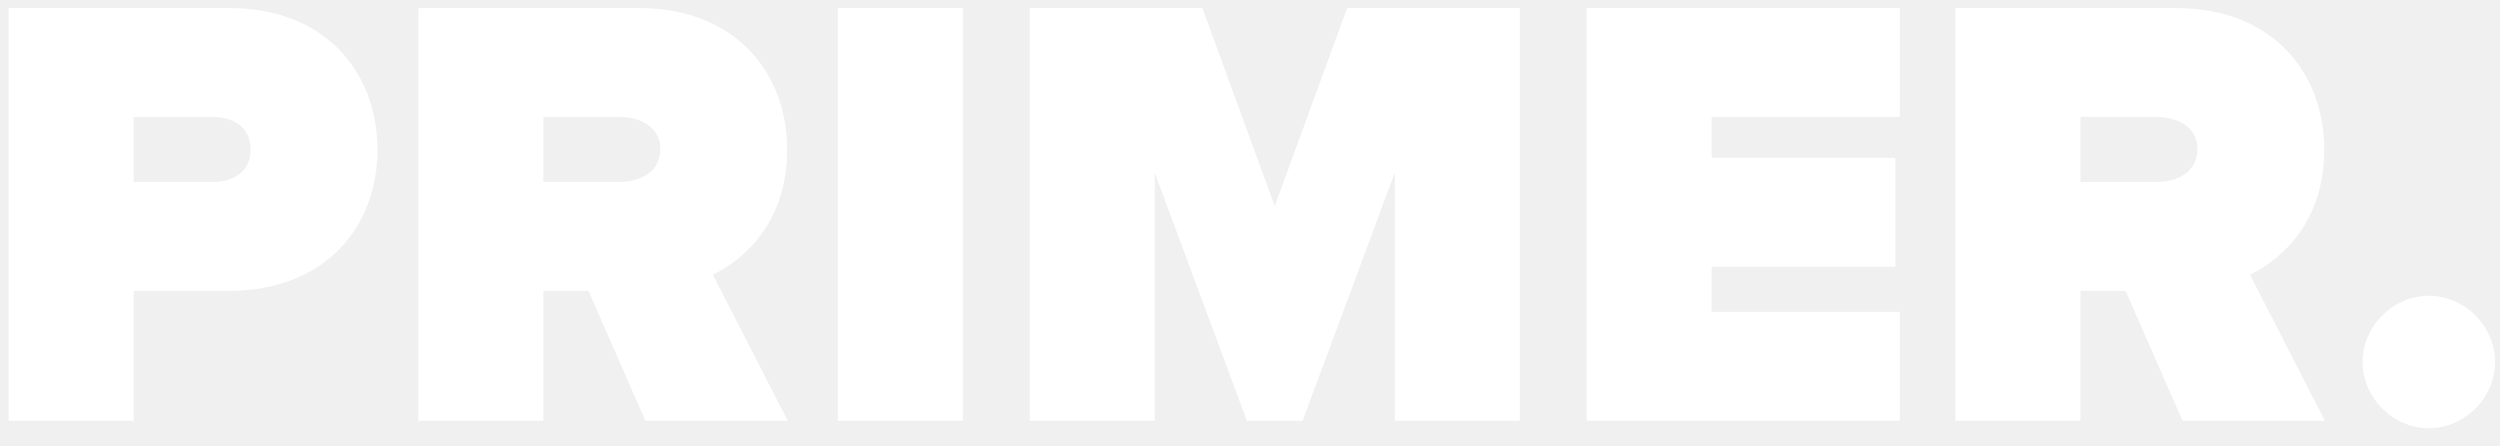
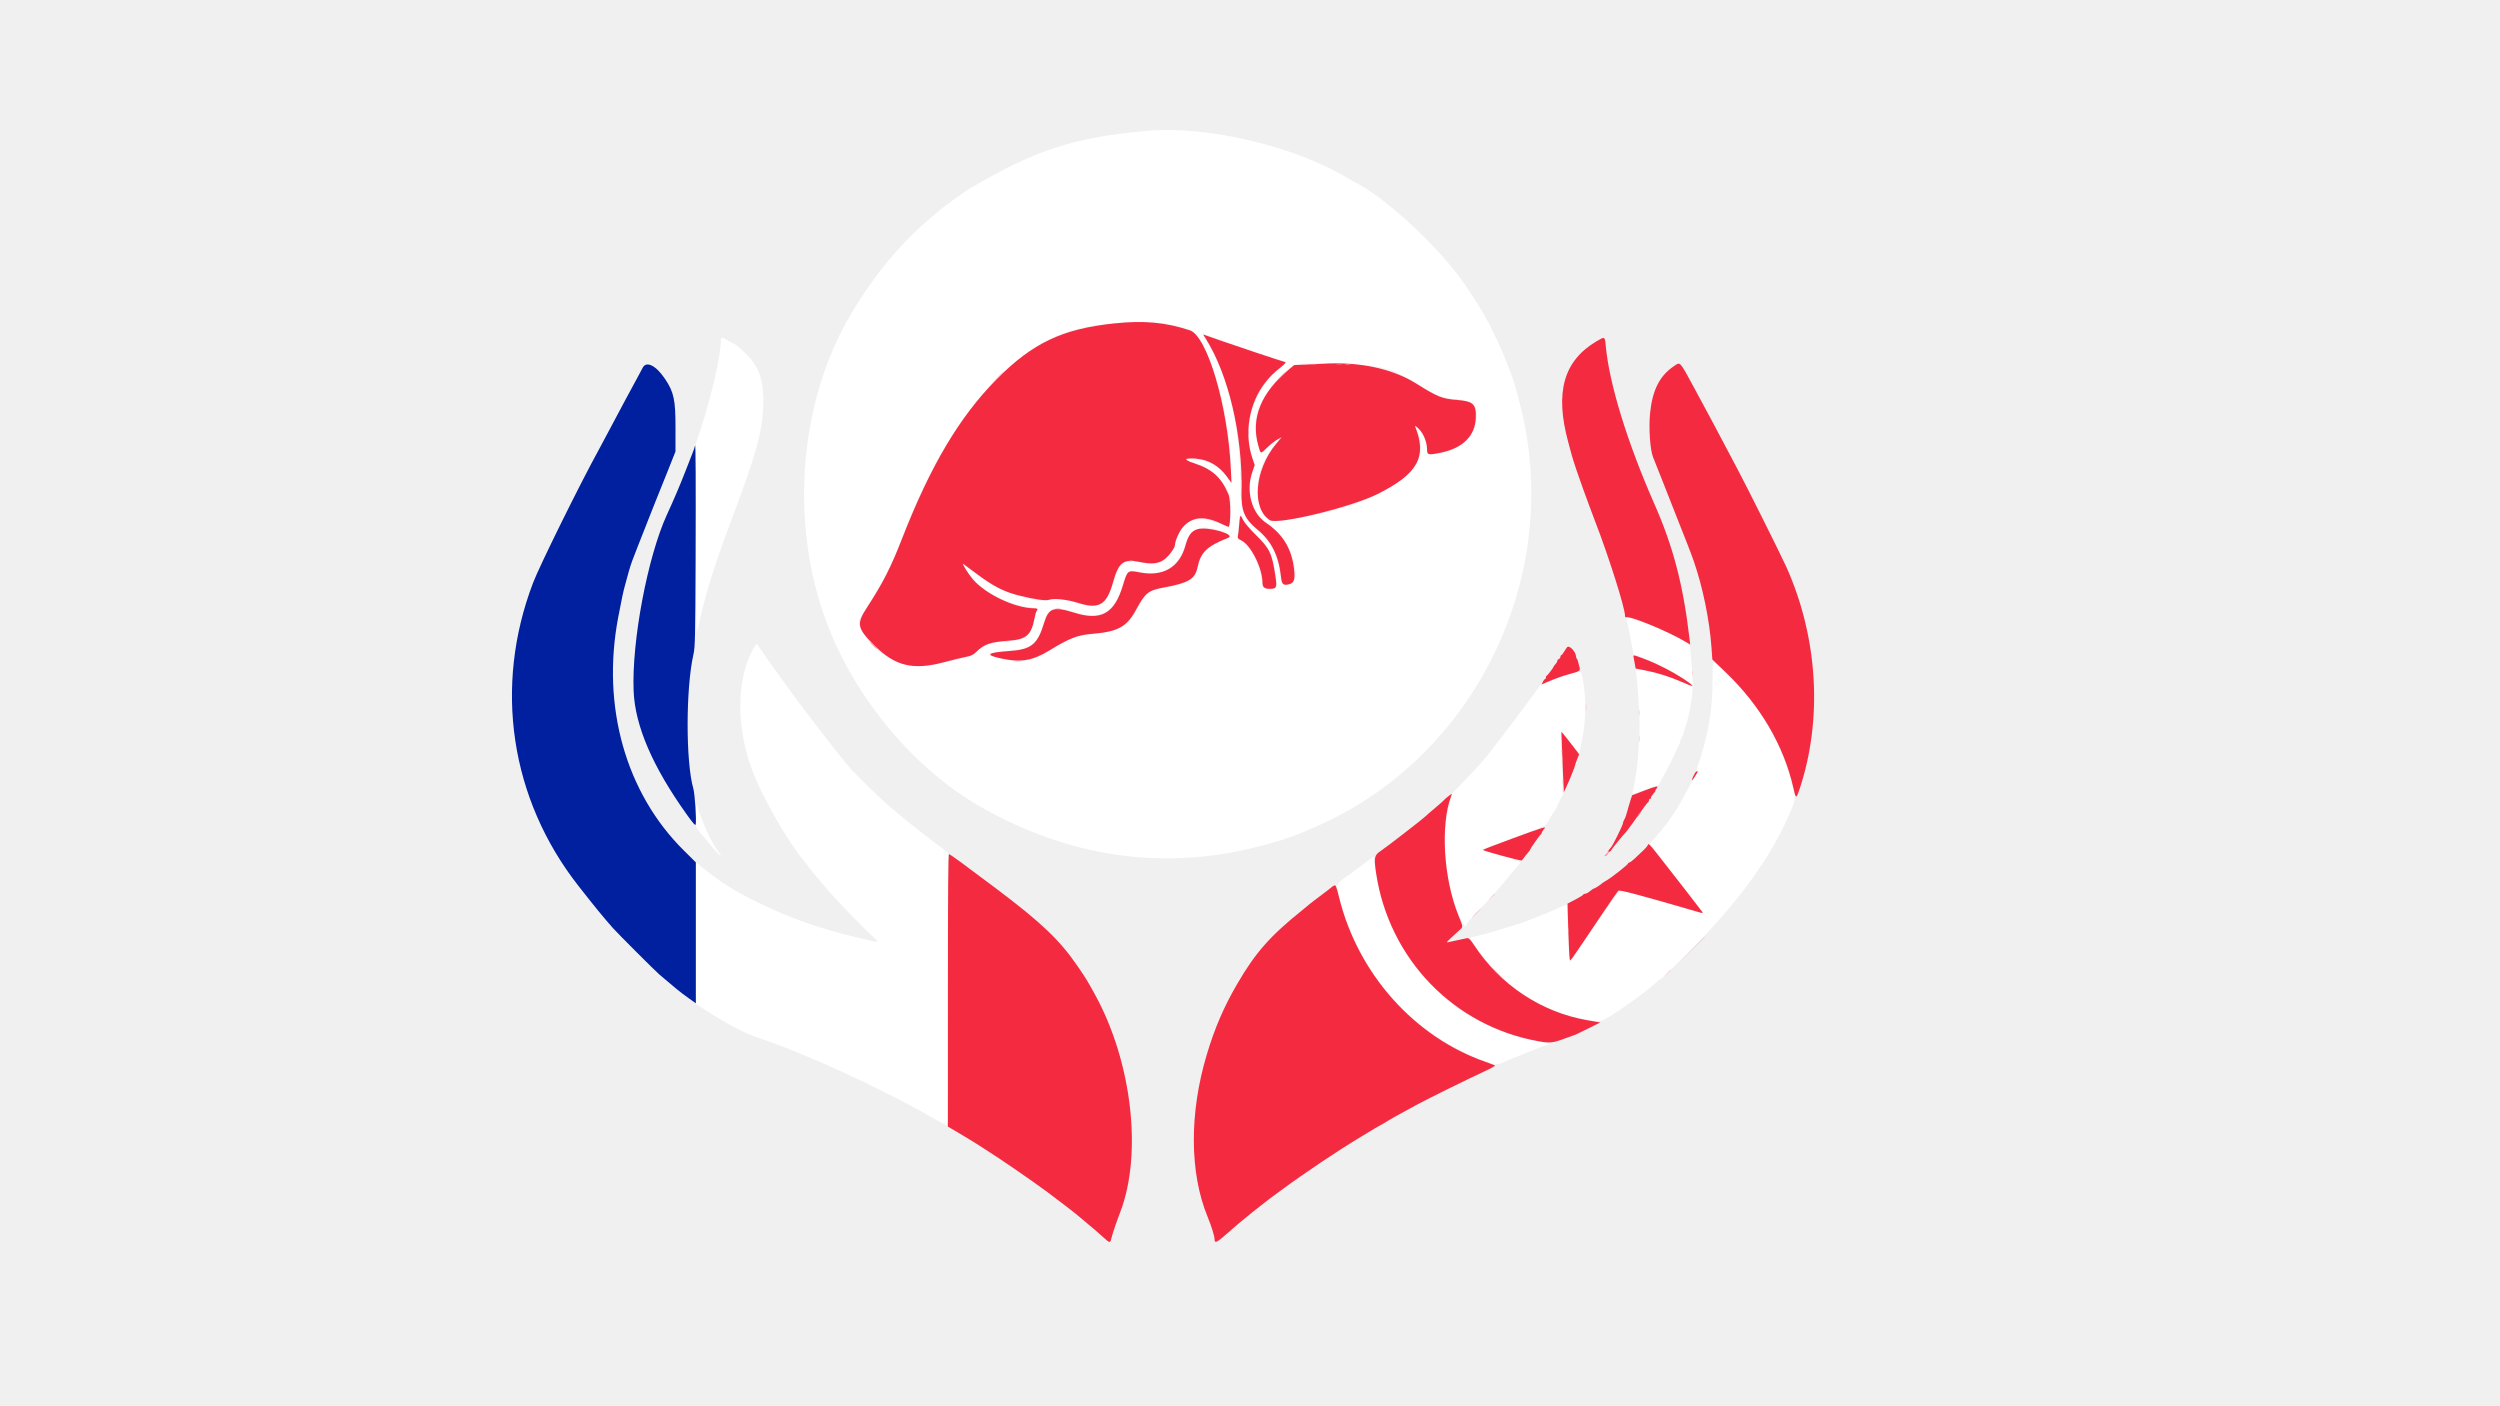
- <svg xmlns="http://www.w3.org/2000/svg" width="101px" height="18px" viewBox="0 0 101 18" version="1.1">
-   <defs />
-   <g id="Page-1" stroke="none" stroke-width="1" fill="#ffffff" fill-rule="evenodd">
-     <g id="logo" transform="translate(-1, -6)" fill="#ffffff">
-       <path d="M6.4,23 L1.35,23 L1.35,6.325 L10.25,6.325 C14.15,6.325 16.25,8.925 16.25,12.05 C16.25,15.15 14.15,17.75 10.25,17.75 L6.4,17.75 L6.4,23 Z M9.6,13.35 C10.45,13.35 11.125,12.925 11.125,12.05 C11.125,11.15 10.45,10.725 9.6,10.725 L6.4,10.725 L6.4,13.35 L9.6,13.35 Z M32.825,23 L27.075,23 L24.775,17.75 L22.95,17.75 L22.95,23 L17.9,23 L17.9,6.325 L26.8,6.325 C30.7,6.325 32.8,8.925 32.8,12.05 C32.8,14.925 31.125,16.45 29.8,17.1 L32.825,23 Z M26.025,13.35 C26.875,13.35 27.675,12.95 27.675,12.025 C27.675,11.125 26.875,10.725 26.025,10.725 L22.95,10.725 L22.95,13.35 L26.025,13.35 Z M39.9,23 L39.9,6.325 L34.85,6.325 L34.85,23 L39.9,23 Z M62.4,23 L62.4,6.325 L55.425,6.325 L52.5,14.325 L49.575,6.325 L42.6,6.325 L42.6,23 L47.65,23 L47.65,12.975 L51.375,23 L53.625,23 L57.35,12.975 L57.35,23 L62.4,23 Z M77.75,23 L77.75,18.6 L70.15,18.6 L70.15,16.775 L77.575,16.775 L77.575,12.375 L70.15,12.375 L70.15,10.725 L77.75,10.725 L77.75,6.325 L65.1,6.325 L65.1,23 L77.75,23 Z M94.925,23 L89.175,23 L86.875,17.75 L85.05,17.75 L85.05,23 L80,23 L80,6.325 L88.9,6.325 C92.8,6.325 94.9,8.925 94.9,12.05 C94.9,14.925 93.225,16.45 91.9,17.1 L94.925,23 Z M88.125,13.35 C88.975,13.35 89.775,12.95 89.775,12.025 C89.775,11.125 88.975,10.725 88.125,10.725 L85.05,10.725 L85.05,13.35 L88.125,13.35 Z M99.125,23.3 C100.575,23.3 101.8,22.075 101.8,20.625 C101.8,19.175 100.575,17.95 99.125,17.95 C97.675,17.95 96.45,19.175 96.45,20.625 C96.45,22.075 97.675,23.3 99.125,23.3 Z" id="PRIMER." />
-     </g>
+ <svg xmlns="http://www.w3.org/2000/svg" id="svg" version="1.1" width="400" height="224.89" viewBox="0 0 400 224.89">
+   <g id="svgg">
+     <path id="path0" d="M183.500 20.935 C 171.701 22.002,165.658 23.979,155.023 30.250 C 154.519 30.547,150.927 33.131,150.581 33.445 C 150.396 33.613,149.796 34.123,149.247 34.578 C 144.291 38.695,140.106 43.681,136.303 50.000 C 127.852 64.040,126.256 83.540,132.247 99.560 C 136.804 111.745,146.291 123.079,157.031 129.166 C 169.886 136.453,183.334 138.878,197.081 136.388 C 201.395 135.607,206.228 134.196,209.250 132.835 C 209.433 132.752,209.958 132.522,210.417 132.324 C 236.261 121.118,250.395 91.669,243.087 64.250 C 242.843 63.333,242.584 62.358,242.512 62.083 C 241.792 59.332,239.314 53.588,237.443 50.333 C 236.154 48.092,233.940 44.771,232.919 43.547 C 232.826 43.436,232.674 43.249,232.581 43.131 C 228.242 37.647,220.604 30.920,216.667 29.112 C 216.529 29.049,216.117 28.812,215.750 28.586 C 207.437 23.450,193.156 20.062,183.500 20.935 M187.917 52.053 C 191.096 52.859,191.368 53.079,192.873 56.083 C 195.197 60.719,197.000 69.299,197.000 75.723 L 197.000 77.399 196.527 76.658 C 195.358 74.826,193.470 73.655,191.495 73.537 C 189.537 73.419,189.436 73.548,191.083 74.062 C 194.222 75.039,197.000 78.056,197.000 80.486 C 197.000 81.495,196.633 84.519,196.517 84.457 C 192.212 82.129,189.235 82.779,188.311 86.250 C 187.464 89.430,185.780 90.657,183.026 90.099 C 179.672 89.419,179.145 89.788,178.004 93.614 C 177.030 96.877,175.658 97.572,172.319 96.493 C 170.425 95.880,168.951 95.710,167.952 95.990 C 165.544 96.664,160.033 94.698,156.068 91.749 L 154.132 90.309 154.523 91.030 C 156.089 93.911,160.166 96.404,164.467 97.110 L 166.122 97.382 165.895 97.816 C 165.771 98.055,165.668 98.373,165.668 98.524 C 165.665 99.189,164.942 101.055,164.484 101.576 C 163.844 102.305,163.371 102.446,160.864 102.651 C 158.502 102.845,157.360 103.258,156.250 104.323 C 155.668 104.881,155.382 105.007,154.000 105.310 C 153.129 105.501,151.554 105.890,150.500 106.175 C 145.371 107.561,140.125 105.322,137.830 100.765 C 137.165 99.446,137.137 99.557,138.765 97.006 C 141.384 92.899,142.878 89.946,144.418 85.833 C 151.039 68.142,161.083 55.896,171.417 52.915 C 176.360 51.490,184.096 51.085,187.917 52.053 M194.639 54.183 C 200.213 56.140,204.177 57.476,204.958 57.660 C 206.036 57.914,206.039 57.987,205.005 58.746 C 200.550 62.016,198.529 68.860,200.574 73.753 C 200.826 74.356,200.820 74.443,200.473 75.403 C 199.348 78.510,200.284 82.076,202.628 83.613 C 206.665 86.259,209.017 93.576,205.830 93.576 C 204.988 93.576,204.990 93.579,204.813 91.969 C 204.520 89.308,203.514 87.018,202.022 85.617 C 198.547 82.353,198.549 82.358,198.436 76.250 C 198.274 67.470,196.416 60.026,193.001 54.477 C 192.262 53.275,192.125 53.300,194.639 54.183 M115.333 54.625 C 115.331 56.883,113.762 63.653,112.005 68.985 L 111.333 71.023 111.345 86.220 C 111.351 94.578,111.417 101.267,111.492 101.083 C 111.566 100.900,111.792 100.000,111.994 99.083 C 112.580 96.413,113.467 93.312,114.590 90.000 C 115.549 87.170,116.030 85.832,117.255 82.583 C 120.943 72.798,121.983 69.054,122.116 65.083 C 122.239 61.417,121.712 59.399,120.111 57.417 C 119.501 56.661,117.665 55.000,117.440 55.000 C 117.389 55.000,116.966 54.775,116.500 54.500 C 115.417 53.861,115.333 53.870,115.333 54.625 M219.667 58.570 C 222.292 58.968,223.651 59.491,226.269 61.111 C 229.851 63.328,230.636 63.659,232.778 63.860 C 235.736 64.137,236.419 64.725,236.283 66.876 C 236.076 70.122,232.957 72.652,229.147 72.664 L 228.376 72.667 228.263 71.667 C 228.134 70.521,227.810 69.650,227.225 68.875 C 226.633 68.090,226.457 68.211,226.863 69.125 C 227.909 71.481,227.473 73.544,225.518 75.503 C 221.614 79.415,214.510 82.108,205.083 83.249 L 203.250 83.471 202.815 82.978 C 200.205 80.021,200.785 74.704,204.123 70.991 C 205.234 69.756,204.225 70.274,202.776 71.683 C 202.220 72.224,201.745 72.667,201.722 72.667 C 201.556 72.667,200.966 70.177,200.885 69.136 C 200.671 66.374,201.565 64.088,203.996 61.182 C 205.090 59.875,206.941 58.366,207.562 58.276 C 208.835 58.091,217.969 58.313,219.667 58.570 M201.013 85.588 C 202.935 87.488,203.372 88.251,203.838 90.519 C 204.428 93.396,204.440 93.898,203.926 94.132 C 203.273 94.429,202.010 94.244,201.997 93.848 C 201.895 90.831,199.635 86.333,198.220 86.333 C 197.951 86.333,197.950 86.208,198.194 83.950 L 198.389 82.150 198.872 83.049 C 199.157 83.581,200.033 84.619,201.013 85.588 M195.777 85.187 C 197.052 85.817,197.081 85.967,196.001 86.349 C 193.363 87.282,192.082 88.579,191.687 90.717 C 191.332 92.637,189.976 93.495,186.500 93.999 C 183.969 94.367,183.316 94.851,182.000 97.335 C 180.493 100.182,179.232 100.945,175.250 101.422 C 172.025 101.809,171.226 102.096,168.232 103.947 C 165.994 105.331,164.563 105.833,162.861 105.833 C 161.878 105.833,158.167 105.023,158.167 104.808 C 158.167 104.568,159.891 104.197,161.500 104.090 C 164.807 103.872,166.015 102.972,166.849 100.104 C 167.730 97.073,168.193 96.867,171.762 97.917 C 176.289 99.249,178.321 98.146,179.587 93.667 C 180.306 91.123,180.420 91.049,182.781 91.597 C 186.070 92.361,188.718 90.542,189.739 86.818 C 190.396 84.420,192.874 83.751,195.777 85.187 M260.244 99.125 C 260.305 99.285,260.590 100.626,260.877 102.105 L 261.397 104.793 262.324 105.083 C 264.536 105.775,267.308 107.205,270.380 109.238 L 270.843 109.545 270.760 107.981 C 270.641 105.754,270.502 103.985,270.406 103.495 C 270.272 102.812,265.850 100.565,262.379 99.416 C 260.357 98.746,260.083 98.709,260.244 99.125 M120.696 103.542 C 117.681 108.481,117.701 116.906,120.747 124.250 C 122.440 128.331,126.121 134.682,128.407 137.464 C 128.504 137.582,128.658 137.770,128.750 137.883 C 128.842 137.995,129.289 138.574,129.744 139.169 C 130.198 139.763,130.620 140.287,130.681 140.333 C 130.742 140.379,131.221 140.942,131.744 141.583 C 133.388 143.597,137.843 148.227,140.066 150.231 C 140.668 150.774,140.474 150.788,138.611 150.337 C 137.862 150.156,136.725 149.884,136.083 149.733 C 128.043 147.841,119.169 143.967,114.083 140.131 C 113.597 139.764,112.829 139.162,112.125 138.596 L 111.333 137.960 111.333 149.290 L 111.333 160.620 112.958 161.672 C 116.319 163.846,119.230 165.363,121.417 166.079 C 128.526 168.409,141.208 174.229,149.086 178.778 C 150.187 179.414,151.218 179.984,151.377 180.045 C 151.651 180.150,151.667 178.978,151.667 158.284 L 151.667 136.412 150.125 135.248 C 149.277 134.607,148.492 134.008,148.381 133.917 C 147.981 133.588,147.735 133.397,146.667 132.587 C 146.071 132.135,145.546 131.723,145.500 131.672 C 145.454 131.620,144.779 131.056,144.000 130.418 C 142.667 129.327,142.264 128.983,141.190 128.023 C 140.341 127.265,136.908 123.869,136.093 122.981 C 134.615 121.372,127.618 112.279,125.205 108.833 C 124.917 108.421,124.216 107.446,123.649 106.667 C 123.082 105.888,122.280 104.744,121.868 104.125 C 120.989 102.806,121.109 102.866,120.696 103.542 M274.090 106.155 C 274.038 106.240,274.001 107.309,274.009 108.530 C 274.029 111.764,273.663 115.252,273.059 117.583 C 272.916 118.133,272.770 118.741,272.734 118.934 C 272.698 119.127,272.559 119.596,272.425 119.976 C 272.291 120.356,272.210 120.667,272.246 120.667 C 272.281 120.667,272.093 121.262,271.827 121.989 C 271.433 123.071,271.389 123.321,271.589 123.364 C 271.769 123.403,271.644 123.699,271.107 124.500 C 270.708 125.096,270.092 126.146,269.740 126.833 C 268.411 129.423,266.875 131.686,264.958 133.876 L 263.973 135.002 267.111 139.015 C 272.349 145.713,272.693 146.167,272.521 146.167 C 272.429 146.167,269.481 145.346,265.969 144.344 C 262.457 143.341,259.456 142.498,259.299 142.469 C 259.060 142.425,253.006 151.043,251.522 153.541 C 251.079 154.285,251.066 154.195,250.893 149.419 C 250.802 146.900,250.694 144.805,250.654 144.765 C 250.613 144.724,250.065 144.941,249.435 145.247 C 248.806 145.552,247.569 146.080,246.687 146.418 C 245.805 146.757,244.718 147.182,244.271 147.364 C 243.824 147.545,243.337 147.723,243.188 147.759 C 243.039 147.795,241.702 148.200,240.217 148.658 C 238.732 149.116,237.345 149.523,237.134 149.563 C 236.923 149.603,236.397 149.725,235.965 149.836 L 235.180 150.036 235.778 150.976 C 240.021 157.640,247.487 162.458,254.917 163.326 C 256.024 163.455,256.129 163.437,256.984 162.965 C 258.938 161.887,263.727 158.416,265.292 156.944 C 265.590 156.664,265.833 156.491,265.833 156.559 C 265.833 156.627,267.696 154.823,269.972 152.550 C 278.260 144.273,283.559 136.942,286.617 129.521 C 287.295 127.876,287.303 127.640,286.752 125.588 C 284.875 118.587,281.723 113.159,276.612 108.125 C 274.463 106.009,274.273 105.860,274.090 106.155 M261.733 107.458 C 261.931 108.109,262.333 113.995,262.333 116.233 C 262.333 118.627,261.994 122.786,261.654 124.554 C 261.563 125.029,261.449 125.679,261.401 126.000 C 261.353 126.321,261.278 126.708,261.234 126.861 C 261.170 127.081,261.591 126.976,263.269 126.351 L 265.386 125.565 266.038 124.407 C 266.879 122.915,268.833 118.900,268.833 118.665 C 268.833 118.565,268.961 118.243,269.118 117.950 C 269.274 117.657,269.388 117.365,269.371 117.302 C 269.354 117.240,269.458 116.865,269.602 116.469 C 270.137 114.998,270.608 112.752,270.758 110.962 L 270.838 110.008 269.961 109.563 C 266.960 108.043,261.485 106.642,261.733 107.458 M251.000 107.936 C 250.221 108.167,248.871 108.659,248.000 109.031 L 246.417 109.707 244.750 111.969 C 242.950 114.412,239.611 118.812,238.014 120.846 C 237.469 121.540,235.969 123.200,234.680 124.534 L 232.338 126.960 231.922 128.676 C 230.568 134.269,231.077 140.444,233.375 146.292 C 233.975 147.820,234.667 148.652,234.667 147.846 C 234.667 147.762,235.400 146.918,236.297 145.971 C 239.129 142.981,239.740 142.297,241.330 140.333 C 242.184 139.279,243.014 138.299,243.173 138.155 C 243.441 137.913,243.222 137.824,240.357 137.008 C 238.648 136.521,237.197 136.076,237.132 136.019 C 237.068 135.962,239.257 135.097,241.998 134.098 C 247.909 131.943,247.131 132.371,248.087 130.750 C 248.520 130.017,248.958 129.362,249.062 129.294 C 249.165 129.227,249.189 129.171,249.114 129.169 C 249.039 129.168,249.226 128.698,249.531 128.125 L 250.083 127.083 249.959 123.750 C 249.890 121.917,249.853 119.650,249.875 118.714 L 249.917 117.010 251.292 118.776 C 252.048 119.747,252.667 120.513,252.668 120.479 C 252.668 120.445,252.858 119.554,253.090 118.500 C 253.835 115.117,253.833 111.069,253.086 108.000 C 253.053 107.862,253.020 107.694,253.013 107.625 C 252.992 107.418,252.490 107.496,251.000 107.936 M111.333 130.534 C 111.333 132.255,111.366 132.456,111.708 132.837 C 111.915 133.066,112.383 133.627,112.749 134.085 C 113.415 134.917,113.633 135.172,114.740 136.417 C 115.506 137.277,115.502 137.025,114.734 135.956 C 114.099 135.071,113.255 133.462,112.704 132.083 C 111.838 129.919,111.667 129.434,111.667 129.154 C 111.667 128.989,111.592 128.807,111.500 128.750 C 111.393 128.684,111.333 129.318,111.333 130.534 M218.980 137.647 C 218.557 137.979,217.228 138.962,216.027 139.833 C 213.532 141.643,213.710 141.175,214.428 144.031 C 217.314 155.518,225.701 165.075,236.750 169.466 C 239.515 170.565,239.128 170.560,241.579 169.532 C 242.773 169.032,244.012 168.525,244.333 168.407 C 244.654 168.289,245.479 167.961,246.167 167.680 C 246.854 167.398,247.510 167.168,247.625 167.167 C 248.387 167.165,247.559 166.872,246.125 166.635 C 232.439 164.381,221.695 152.883,219.991 138.667 C 219.886 137.796,219.789 137.074,219.775 137.063 C 219.761 137.052,219.404 137.315,218.980 137.647 " stroke="none" fill="#ffffff" fill-rule="evenodd" />
+     <path id="path1" d="M102.828 58.844 C 102.638 59.216,102.347 59.762,102.181 60.057 C 101.646 61.010,98.513 66.853,97.253 69.250 C 96.722 70.258,96.082 71.458,95.829 71.917 C 92.821 77.378,86.348 90.481,85.291 93.250 C 78.945 109.870,81.633 127.821,92.554 141.750 C 95.249 145.188,96.554 146.783,98.071 148.495 C 98.839 149.362,104.829 155.352,105.498 155.921 C 105.818 156.194,106.381 156.669,106.748 156.977 C 107.116 157.285,107.780 157.844,108.224 158.219 C 108.668 158.594,109.549 159.266,110.182 159.712 L 111.333 160.523 111.333 149.251 L 111.333 137.979 109.448 136.114 C 100.109 126.880,96.201 113.013,98.917 98.750 C 99.507 95.652,99.712 94.688,100.017 93.583 C 100.194 92.942,100.462 91.967,100.613 91.417 C 100.763 90.867,101.018 90.079,101.178 89.667 C 101.339 89.254,101.745 88.204,102.080 87.333 C 102.416 86.462,102.830 85.412,103.000 85.000 C 103.170 84.587,103.582 83.537,103.917 82.667 C 104.251 81.796,104.667 80.746,104.841 80.333 C 105.015 79.921,105.814 77.933,106.617 75.917 L 108.076 72.250 108.080 68.417 C 108.084 63.984,107.822 62.751,106.433 60.667 C 104.976 58.481,103.416 57.692,102.828 58.844 M111.203 71.330 C 111.183 71.466,111.017 71.953,110.835 72.413 C 110.652 72.874,110.094 74.300,109.595 75.583 C 108.767 77.709,107.836 79.891,106.714 82.333 C 103.615 89.079,101.052 102.655,101.381 110.583 C 101.611 116.136,104.399 122.625,109.827 130.245 C 110.878 131.721,111.264 132.154,111.310 131.912 C 111.452 131.175,111.179 127.027,110.932 126.167 C 109.704 121.893,109.718 110.096,110.958 104.667 C 111.212 103.552,111.249 101.932,111.294 89.667 C 111.339 77.311,111.306 70.637,111.203 71.330 " stroke="none" fill="#00209f" fill-rule="evenodd" />
+     <path id="path2" d="M178.250 51.751 C 169.990 52.622,165.217 54.886,159.500 60.649 C 153.543 66.653,148.907 74.454,144.337 86.167 C 142.499 90.876,141.288 93.252,138.684 97.259 C 137.005 99.842,137.145 100.531,139.909 103.275 C 143.236 106.578,146.045 107.264,150.948 105.973 C 152.398 105.591,154.033 105.195,154.583 105.092 C 155.377 104.944,155.716 104.776,156.228 104.279 C 157.489 103.053,158.416 102.735,161.366 102.516 C 164.220 102.305,165.001 101.629,165.522 98.917 C 165.627 98.367,165.778 97.845,165.857 97.758 C 166.123 97.464,166.002 97.333,165.458 97.330 C 162.404 97.309,157.727 95.096,155.655 92.692 C 154.947 91.869,153.801 90.024,154.122 90.222 C 154.223 90.285,155.088 90.925,156.046 91.646 C 158.951 93.833,160.595 94.679,163.167 95.311 C 165.658 95.923,167.320 96.154,167.866 95.964 C 168.671 95.683,170.770 95.918,172.616 96.496 C 175.857 97.510,177.070 96.772,178.083 93.167 C 178.987 89.951,179.737 89.381,182.359 89.913 C 184.250 90.297,185.304 90.200,186.220 89.560 C 186.977 89.030,188.000 87.648,188.000 87.154 C 188.000 86.528,188.725 84.937,189.299 84.301 C 190.773 82.669,192.662 82.498,195.316 83.756 C 195.994 84.077,196.567 84.320,196.590 84.295 C 196.951 83.903,196.926 79.980,196.556 79.102 C 195.419 76.400,193.973 75.078,191.142 74.150 C 189.229 73.524,189.361 73.228,191.475 73.403 C 193.387 73.561,195.027 74.525,196.283 76.228 L 197.037 77.250 196.924 74.917 C 196.440 64.894,193.135 53.754,190.378 52.853 C 186.418 51.558,183.016 51.249,178.250 51.751 M192.902 54.143 C 196.571 59.956,198.836 69.616,198.646 78.648 C 198.580 81.768,199.105 83.011,201.228 84.763 C 203.433 86.581,204.584 88.887,204.956 92.231 C 205.099 93.523,205.323 93.729,206.298 93.467 C 207.019 93.274,207.216 92.735,207.077 91.339 C 206.735 87.891,205.351 85.534,202.562 83.652 C 200.249 82.091,199.302 78.567,200.372 75.500 L 200.750 74.417 200.385 73.333 C 199.021 69.284,199.843 64.494,202.474 61.167 C 203.239 60.198,203.746 59.704,205.056 58.650 C 205.534 58.265,205.772 57.976,205.640 57.939 C 204.793 57.705,198.197 55.511,195.626 54.608 L 192.502 53.510 192.902 54.143 M255.417 54.622 C 250.158 57.758,248.755 62.788,250.919 70.750 C 251.168 71.667,251.432 72.642,251.505 72.917 C 251.716 73.708,252.755 76.782,253.334 78.333 C 253.626 79.112,254.050 80.271,254.278 80.908 C 254.506 81.545,254.942 82.708,255.247 83.492 C 257.347 88.889,260.000 97.260,260.000 98.492 C 260.000 98.690,260.064 98.813,260.142 98.765 C 260.653 98.450,266.708 100.922,269.599 102.627 L 270.429 103.116 270.289 101.933 C 269.306 93.585,267.700 87.444,264.751 80.750 C 260.356 70.775,257.477 61.425,256.913 55.292 C 256.776 53.805,256.783 53.808,255.417 54.622 M209.072 58.323 L 207.061 58.417 206.218 59.123 C 201.749 62.868,200.115 66.900,201.314 71.224 C 201.720 72.687,201.666 72.671,202.715 71.641 C 203.214 71.151,203.950 70.566,204.351 70.342 L 205.081 69.933 204.165 71.037 C 200.713 75.202,200.220 81.411,203.197 83.230 C 204.462 84.002,216.207 81.145,220.417 79.041 C 226.853 75.824,228.362 73.112,226.422 68.250 C 226.338 68.040,226.543 68.164,226.976 68.584 C 227.766 69.352,228.333 70.742,228.333 71.913 C 228.333 72.801,228.537 72.847,230.569 72.417 C 234.063 71.677,235.985 69.772,236.120 66.917 C 236.225 64.679,235.745 64.207,233.148 63.995 C 230.705 63.796,230.048 63.533,226.596 61.372 C 222.736 58.957,217.420 57.833,211.583 58.198 C 211.308 58.216,210.178 58.272,209.072 58.323 M267.833 58.580 C 265.539 60.128,264.381 62.416,264.010 66.133 C 263.775 68.488,264.021 72.029,264.497 73.167 C 264.670 73.579,265.222 74.967,265.724 76.250 C 266.226 77.533,267.201 80.008,267.890 81.750 C 270.236 87.675,270.523 88.416,270.990 89.750 C 272.419 93.826,273.520 99.172,273.834 103.554 L 273.975 105.524 276.063 107.520 C 281.615 112.827,285.422 119.311,286.932 126.031 C 287.335 127.826,287.392 127.848,287.885 126.388 C 291.663 115.185,290.903 102.060,285.818 90.715 C 284.976 88.837,279.196 77.266,277.968 75.000 C 277.645 74.404,276.871 72.942,276.249 71.750 C 275.113 69.575,272.895 65.425,271.172 62.250 C 268.665 57.630,268.884 57.871,267.833 58.580 M198.272 83.940 C 198.211 84.733,198.118 85.553,198.065 85.763 C 197.985 86.081,198.081 86.201,198.635 86.484 C 200.187 87.276,202.000 90.925,202.000 93.256 C 202.000 93.942,202.334 94.212,203.182 94.212 C 204.257 94.212,204.342 94.016,204.064 92.176 C 203.509 88.511,203.164 87.786,200.924 85.583 C 199.923 84.600,199.096 83.628,198.906 83.213 C 198.457 82.234,198.398 82.303,198.272 83.940 M191.603 84.672 C 190.610 84.970,190.125 85.638,189.645 87.373 C 188.696 90.796,186.067 92.309,182.329 91.582 C 180.423 91.212,180.404 91.228,179.668 93.667 C 178.305 98.184,176.168 99.385,171.891 98.034 C 168.594 96.994,167.784 97.266,167.058 99.659 C 166.002 103.137,165.020 103.926,161.439 104.171 C 158.014 104.405,157.552 104.758,159.958 105.304 C 163.243 106.050,165.171 105.745,167.954 104.039 C 171.127 102.096,172.406 101.601,174.750 101.411 C 178.864 101.078,180.288 100.298,181.769 97.567 C 183.262 94.813,183.700 94.465,186.280 93.986 C 190.206 93.257,191.206 92.650,191.601 90.756 C 192.100 88.366,193.106 87.398,196.494 86.052 C 197.860 85.509,193.200 84.194,191.603 84.672 M250.742 103.548 C 250.645 103.659,250.423 103.994,250.247 104.292 C 250.072 104.590,249.869 104.833,249.797 104.833 C 249.725 104.833,249.667 104.948,249.667 105.089 C 249.667 105.229,249.554 105.387,249.417 105.440 C 249.279 105.492,249.167 105.635,249.167 105.756 C 249.167 105.877,249.035 106.107,248.875 106.268 C 248.715 106.428,248.583 106.602,248.583 106.655 C 248.582 106.789,247.610 108.071,247.458 108.139 C 247.390 108.169,247.333 108.301,247.333 108.431 C 247.333 108.560,247.270 108.667,247.193 108.667 C 247.116 108.667,246.968 108.855,246.863 109.084 L 246.673 109.502 247.295 109.232 C 248.795 108.581,249.844 108.202,251.167 107.833 C 252.925 107.343,252.902 107.364,252.649 106.480 C 252.534 106.078,252.435 105.700,252.428 105.639 C 252.422 105.578,252.360 105.472,252.292 105.403 C 252.223 105.334,252.167 105.182,252.167 105.066 C 252.167 104.312,251.082 103.156,250.742 103.548 M261.398 105.292 C 261.448 105.544,261.535 106.022,261.592 106.355 L 261.696 106.960 263.140 107.240 C 265.181 107.636,267.145 108.251,269.068 109.097 C 270.866 109.889,271.162 109.933,270.303 109.282 C 268.487 107.907,265.198 106.175,262.679 105.266 C 261.214 104.737,261.287 104.736,261.398 105.292 M249.910 119.583 C 249.961 120.958,250.051 123.133,250.110 124.417 L 250.218 126.750 250.684 125.750 C 251.195 124.655,252.022 122.586,252.032 122.380 C 252.035 122.308,252.177 121.897,252.347 121.466 L 252.655 120.683 251.667 119.383 C 251.123 118.668,250.484 117.858,250.248 117.583 L 249.818 117.083 249.910 119.583 M271.377 123.473 C 271.189 123.589,270.593 124.833,270.726 124.833 C 270.830 124.833,271.697 123.474,271.633 123.410 C 271.600 123.378,271.485 123.406,271.377 123.473 M262.943 126.552 L 261.136 127.250 260.841 128.167 C 260.679 128.671,260.450 129.458,260.334 129.917 C 260.217 130.375,260.019 130.916,259.894 131.119 C 259.769 131.322,259.667 131.595,259.667 131.724 C 259.667 132.006,258.089 135.213,257.791 135.537 C 257.310 136.061,257.129 136.526,257.496 136.297 C 257.682 136.181,257.833 136.039,257.833 135.980 C 257.833 135.880,259.603 133.703,260.120 133.167 C 260.340 132.938,261.726 131.039,263.038 129.167 C 263.327 128.754,263.625 128.392,263.699 128.361 C 263.773 128.331,263.833 128.199,263.833 128.069 C 263.833 127.940,263.908 127.833,264.000 127.833 C 264.092 127.833,264.167 127.735,264.167 127.615 C 264.167 127.495,264.335 127.215,264.542 126.994 C 264.748 126.772,264.897 126.552,264.874 126.504 C 264.850 126.456,264.943 126.285,265.080 126.125 C 265.475 125.664,264.998 125.759,262.943 126.552 M231.667 127.457 C 231.346 127.706,231.061 127.959,231.034 128.019 C 231.008 128.078,230.370 128.642,229.618 129.271 C 228.865 129.901,228.175 130.502,228.083 130.607 C 227.825 130.903,221.698 135.642,220.932 136.139 C 219.886 136.816,219.803 137.214,220.181 139.718 C 222.255 153.441,232.593 164.149,246.126 166.590 C 247.961 166.921,248.471 166.871,250.333 166.173 C 251.112 165.881,251.825 165.627,251.917 165.608 C 252.008 165.589,252.974 165.129,254.062 164.584 L 256.041 163.595 253.979 163.237 C 246.608 161.957,240.066 157.622,235.862 151.233 C 235.282 150.351,235.000 150.061,234.759 150.098 C 234.581 150.125,233.906 150.268,233.259 150.417 C 231.669 150.781,231.500 150.812,231.500 150.738 C 231.500 150.678,232.381 149.841,233.519 148.818 C 234.119 148.280,234.126 148.378,233.357 146.493 C 230.975 140.652,230.439 131.959,232.180 127.381 C 232.359 126.910,232.373 126.908,231.667 127.457 M242.056 134.138 C 239.383 135.116,237.227 135.949,237.266 135.988 C 237.448 136.171,243.423 137.791,243.498 137.677 C 243.655 137.437,244.414 136.474,244.625 136.248 C 244.740 136.124,244.833 135.981,244.833 135.928 C 244.833 135.791,246.363 133.604,246.544 133.481 C 246.627 133.425,246.692 133.313,246.687 133.231 C 246.683 133.150,246.826 132.915,247.005 132.708 C 247.482 132.160,247.385 132.188,242.056 134.138 M263.667 135.166 C 263.667 135.280,263.310 135.708,262.875 136.117 C 262.440 136.526,261.812 137.117,261.481 137.430 C 261.149 137.744,260.793 138.000,260.689 138.000 C 260.585 138.000,260.500 138.063,260.500 138.140 C 260.500 138.321,257.929 140.359,257.075 140.853 C 256.713 141.063,256.379 141.276,256.333 141.326 C 256.137 141.540,255.167 142.167,255.033 142.167 C 254.952 142.167,254.667 142.354,254.401 142.583 C 254.135 142.812,253.785 143.000,253.625 143.000 C 253.465 143.000,253.333 143.058,253.333 143.130 C 253.333 143.201,252.764 143.556,252.069 143.919 L 250.804 144.578 250.925 148.714 C 250.991 150.989,251.092 153.065,251.148 153.327 C 251.263 153.866,250.682 154.654,256.000 146.750 C 257.481 144.550,258.789 142.650,258.908 142.527 C 259.109 142.320,262.363 143.182,271.962 145.986 C 272.371 146.106,272.478 146.096,272.391 145.948 C 272.293 145.782,267.814 140.014,264.976 136.400 C 264.040 135.207,263.667 134.856,263.667 135.166 M151.667 158.461 L 151.667 180.255 153.625 181.410 C 154.702 182.046,155.771 182.693,156.000 182.849 C 156.229 183.005,156.979 183.487,157.667 183.920 C 160.047 185.418,164.995 188.817,167.583 190.733 C 169.290 191.996,172.249 194.278,172.549 194.563 C 172.660 194.667,173.385 195.277,174.160 195.918 C 174.936 196.559,175.937 197.421,176.385 197.833 C 177.591 198.944,177.626 198.952,177.820 198.129 C 178.003 197.358,178.542 195.769,179.248 193.917 C 182.801 184.605,181.121 169.990,175.263 159.250 C 174.044 157.015,173.730 156.500,172.407 154.572 C 169.536 150.390,166.639 147.632,159.333 142.128 C 154.433 138.436,152.010 136.667,151.853 136.667 C 151.716 136.667,151.667 142.481,151.667 158.461 M213.412 141.708 C 213.231 141.807,213.046 141.935,213.000 141.993 C 212.954 142.050,212.186 142.643,211.293 143.310 C 210.399 143.976,209.574 144.611,209.459 144.719 C 209.344 144.828,208.875 145.217,208.416 145.583 C 203.249 149.717,200.862 152.420,197.941 157.449 C 195.798 161.139,194.362 164.477,193.080 168.750 C 190.274 178.109,190.325 187.665,193.219 194.694 C 193.855 196.238,194.333 197.790,194.333 198.307 C 194.333 198.970,194.663 198.824,196.198 197.483 C 198.225 195.712,198.431 195.537,199.417 194.749 C 199.875 194.383,200.287 194.043,200.333 193.994 C 200.379 193.944,200.903 193.532,201.498 193.077 C 202.093 192.622,202.666 192.175,202.771 192.083 C 202.877 191.992,203.140 191.790,203.357 191.636 C 203.573 191.481,204.237 190.993,204.833 190.552 C 208.666 187.712,214.147 184.039,217.894 181.799 C 218.706 181.314,219.643 180.746,219.977 180.538 C 220.310 180.330,220.696 180.110,220.833 180.050 C 220.971 179.990,221.369 179.763,221.719 179.545 C 222.710 178.927,223.354 178.567,226.839 176.677 C 228.456 175.801,235.243 172.456,237.536 171.406 C 238.518 170.956,239.268 170.543,239.203 170.487 C 239.137 170.431,238.483 170.178,237.750 169.925 C 226.350 165.982,217.292 155.844,214.265 143.639 C 213.772 141.653,213.722 141.539,213.412 141.708 " stroke="none" fill="#f42a41" fill-rule="evenodd" />
+     <path id="path3" d="M209.708 58.286 C 209.960 58.324,210.373 58.324,210.625 58.286 C 210.877 58.248,210.671 58.217,210.167 58.217 C 209.662 58.217,209.456 58.248,209.708 58.286 M213.877 58.286 C 214.131 58.325,214.506 58.324,214.711 58.284 C 214.916 58.244,214.708 58.213,214.250 58.214 C 213.792 58.216,213.624 58.248,213.877 58.286 M199.717 69.167 C 199.717 69.671,199.748 69.877,199.786 69.625 C 199.824 69.373,199.824 68.960,199.786 68.708 C 199.748 68.456,199.717 68.662,199.717 69.167 M196.875 74.417 C 196.877 74.783,196.911 74.914,196.951 74.706 C 196.991 74.499,196.990 74.199,196.948 74.040 C 196.906 73.880,196.874 74.050,196.875 74.417 M198.542 75.750 C 198.544 76.117,198.578 76.247,198.618 76.040 C 198.658 75.832,198.656 75.532,198.615 75.373 C 198.573 75.214,198.540 75.383,198.542 75.750 M198.542 79.250 C 198.544 79.617,198.578 79.747,198.618 79.540 C 198.658 79.332,198.656 79.032,198.615 78.873 C 198.573 78.714,198.540 78.883,198.542 79.250 M168.960 97.451 C 169.168 97.491,169.468 97.490,169.627 97.448 C 169.786 97.406,169.617 97.374,169.250 97.375 C 168.883 97.377,168.753 97.411,168.960 97.451 M139.667 103.250 C 139.978 103.571,140.270 103.833,140.315 103.833 C 140.361 103.833,140.144 103.571,139.833 103.250 C 139.522 102.929,139.230 102.667,139.185 102.667 C 139.139 102.667,139.356 102.929,139.667 103.250 M162.375 105.786 C 162.627 105.824,163.040 105.824,163.292 105.786 C 163.544 105.748,163.337 105.717,162.833 105.717 C 162.329 105.717,162.123 105.748,162.375 105.786 M249.872 120.167 C 249.872 120.487,249.906 120.619,249.948 120.458 C 249.990 120.298,249.990 120.035,249.948 119.875 C 249.906 119.715,249.872 119.846,249.872 120.167 M250.048 125.083 C 250.049 125.542,250.081 125.709,250.120 125.456 C 250.158 125.203,250.157 124.828,250.117 124.623 C 250.078 124.418,250.046 124.625,250.048 125.083 M262.167 130.333 C 261.971 130.608,261.848 130.833,261.894 130.833 C 261.940 130.833,262.138 130.608,262.333 130.333 C 262.529 130.058,262.652 129.833,262.606 129.833 C 262.560 129.833,262.362 130.058,262.167 130.333 M257.250 136.167 C 257.193 136.258,257.197 136.333,257.259 136.333 C 257.320 136.333,257.193 136.481,256.977 136.661 C 256.760 136.841,256.668 136.991,256.771 136.994 C 256.999 137.001,257.389 136.555,257.436 136.233 C 257.476 135.960,257.396 135.931,257.250 136.167 M250.872 148.833 C 250.872 149.154,250.906 149.285,250.948 149.125 C 250.990 148.965,250.990 148.702,250.948 148.542 C 250.906 148.381,250.872 148.512,250.872 148.833 M239.417 155.667 C 239.961 156.217,240.444 156.667,240.490 156.667 C 240.535 156.667,240.128 156.217,239.583 155.667 C 239.039 155.117,238.556 154.667,238.510 154.667 C 238.465 154.667,238.872 155.117,239.417 155.667 " stroke="none" fill="#f88592" fill-rule="evenodd" />
+     <path id="path4" d="M208.292 58.284 C 208.498 58.324,208.835 58.324,209.042 58.284 C 209.248 58.245,209.079 58.212,208.667 58.212 C 208.254 58.212,208.085 58.245,208.292 58.284 M215.292 58.284 C 215.498 58.324,215.835 58.324,216.042 58.284 C 216.248 58.245,216.079 58.212,215.667 58.212 C 215.254 58.212,215.085 58.245,215.292 58.284 M159.411 60.542 L 158.417 61.583 159.458 60.589 C 160.031 60.041,160.500 59.573,160.500 59.547 C 160.500 59.424,160.336 59.574,159.411 60.542 M204.744 60.375 L 203.917 61.250 204.792 60.423 C 205.273 59.968,205.667 59.574,205.667 59.548 C 205.667 59.424,205.512 59.562,204.744 60.375 M232.542 63.948 C 232.702 63.990,232.965 63.990,233.125 63.948 C 233.285 63.906,233.154 63.872,232.833 63.872 C 232.512 63.872,232.381 63.906,232.542 63.948 M190.708 73.448 C 190.869 73.490,191.131 73.490,191.292 73.448 C 191.452 73.406,191.321 73.372,191.000 73.372 C 190.679 73.372,190.548 73.406,190.708 73.448 M198.556 77.500 C 198.556 78.188,198.585 78.469,198.621 78.125 C 198.657 77.781,198.657 77.219,198.621 76.875 C 198.585 76.531,198.556 76.813,198.556 77.500 M180.708 89.782 C 180.869 89.823,181.131 89.823,181.292 89.782 C 181.452 89.740,181.321 89.705,181.000 89.705 C 180.679 89.705,180.548 89.740,180.708 89.782 M160.875 102.615 C 161.035 102.657,161.298 102.657,161.458 102.615 C 161.619 102.573,161.487 102.539,161.167 102.539 C 160.846 102.539,160.715 102.573,160.875 102.615 M270.705 107.667 C 270.705 107.987,270.740 108.119,270.782 107.958 C 270.823 107.798,270.823 107.535,270.782 107.375 C 270.740 107.215,270.705 107.346,270.705 107.667 M253.717 113.167 C 253.717 113.671,253.748 113.877,253.786 113.625 C 253.824 113.373,253.824 112.960,253.786 112.708 C 253.748 112.456,253.717 112.662,253.717 113.167 M262.214 114.083 C 262.216 114.542,262.248 114.709,262.286 114.456 C 262.325 114.203,262.324 113.828,262.284 113.623 C 262.244 113.418,262.213 113.625,262.214 114.083 M262.214 118.250 C 262.216 118.708,262.248 118.876,262.286 118.623 C 262.325 118.369,262.324 117.994,262.284 117.789 C 262.244 117.584,262.213 117.792,262.214 118.250 M249.883 121.500 C 249.883 122.004,249.915 122.210,249.953 121.958 C 249.991 121.706,249.991 121.294,249.953 121.042 C 249.915 120.790,249.883 120.996,249.883 121.500 M250.042 126.417 C 250.044 126.783,250.078 126.914,250.118 126.706 C 250.158 126.499,250.156 126.199,250.115 126.040 C 250.073 125.880,250.040 126.050,250.042 126.417 M238.573 143.542 L 238.083 144.083 238.625 143.594 C 239.130 143.138,239.243 143.000,239.115 143.000 C 239.086 143.000,238.842 143.244,238.573 143.542 M250.705 145.167 C 250.705 145.487,250.740 145.619,250.782 145.458 C 250.823 145.298,250.823 145.035,250.782 144.875 C 250.740 144.715,250.705 144.846,250.705 145.167 M236.167 146.083 C 235.762 146.496,235.468 146.833,235.514 146.833 C 235.560 146.833,235.928 146.496,236.333 146.083 C 236.738 145.671,237.032 145.333,236.986 145.333 C 236.940 145.333,236.572 145.671,236.167 146.083 M270.581 152.042 L 268.417 154.250 270.625 152.086 C 271.840 150.895,272.833 149.902,272.833 149.877 C 272.833 149.758,272.591 149.990,270.581 152.042 M266.740 155.708 L 266.250 156.250 266.792 155.760 C 267.297 155.304,267.410 155.167,267.281 155.167 C 267.252 155.167,267.009 155.410,266.740 155.708 " stroke="none" fill="#fbbcc3" fill-rule="evenodd" />
  </g>
</svg>
